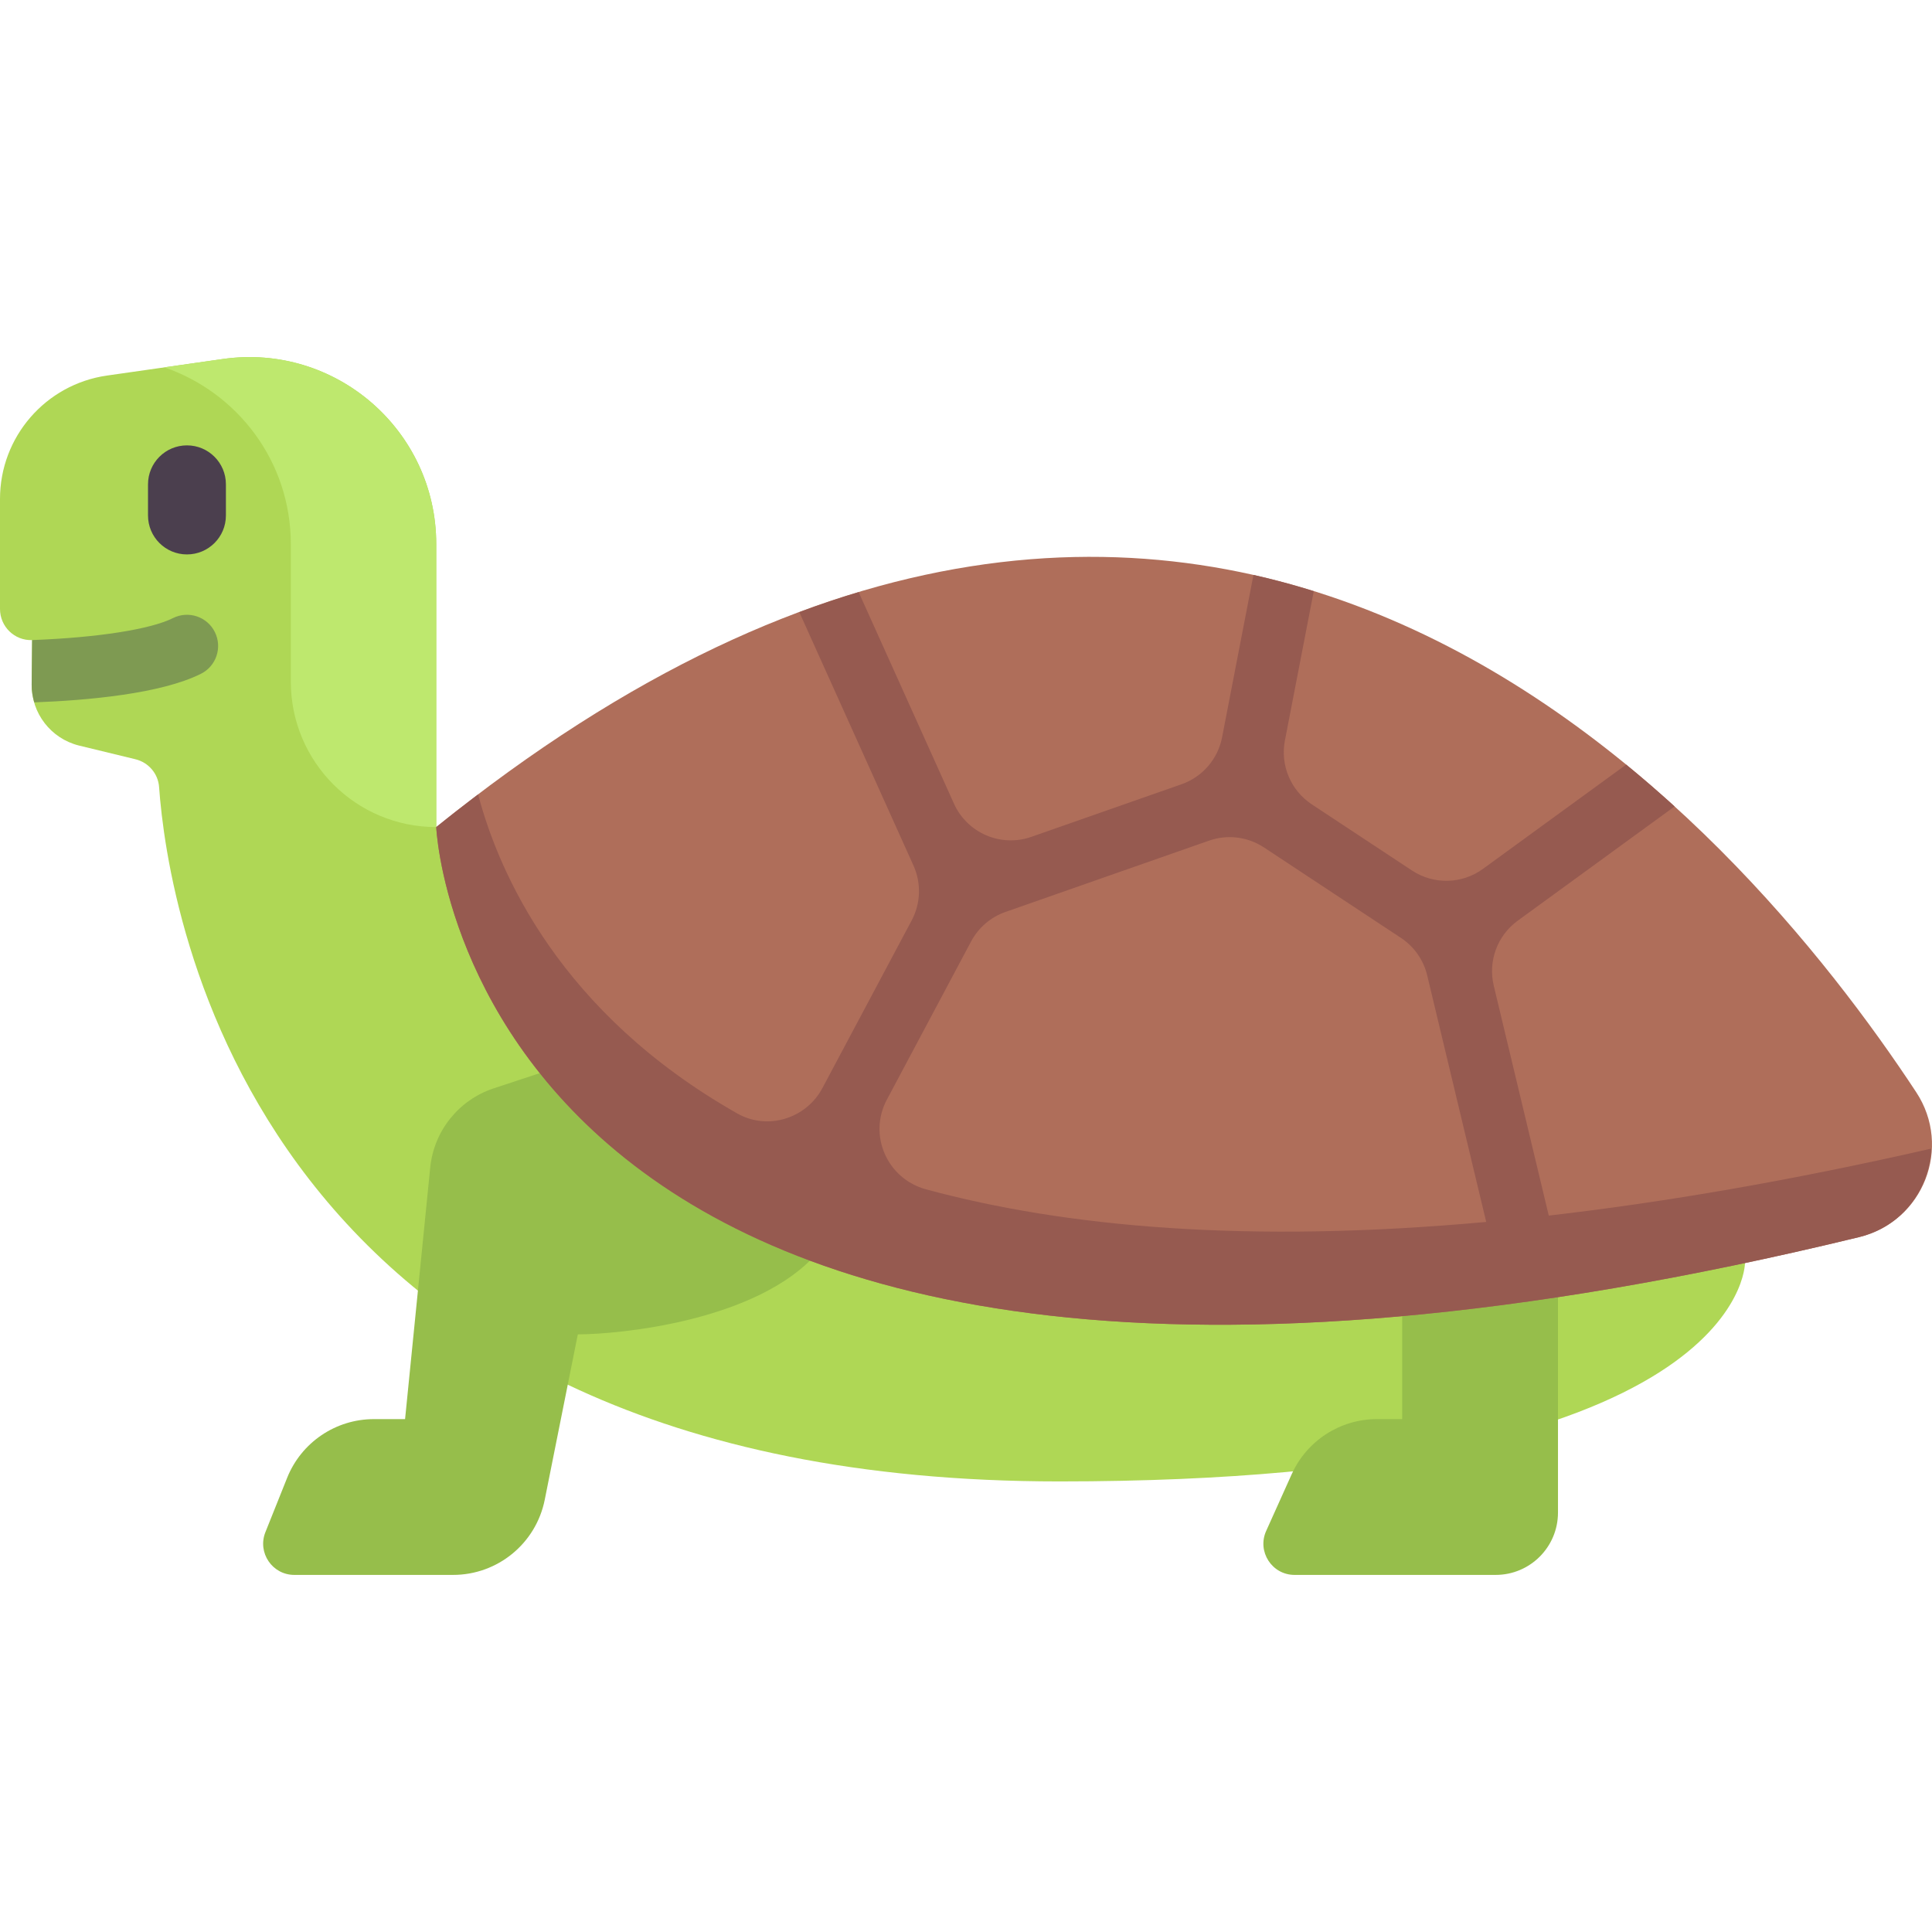
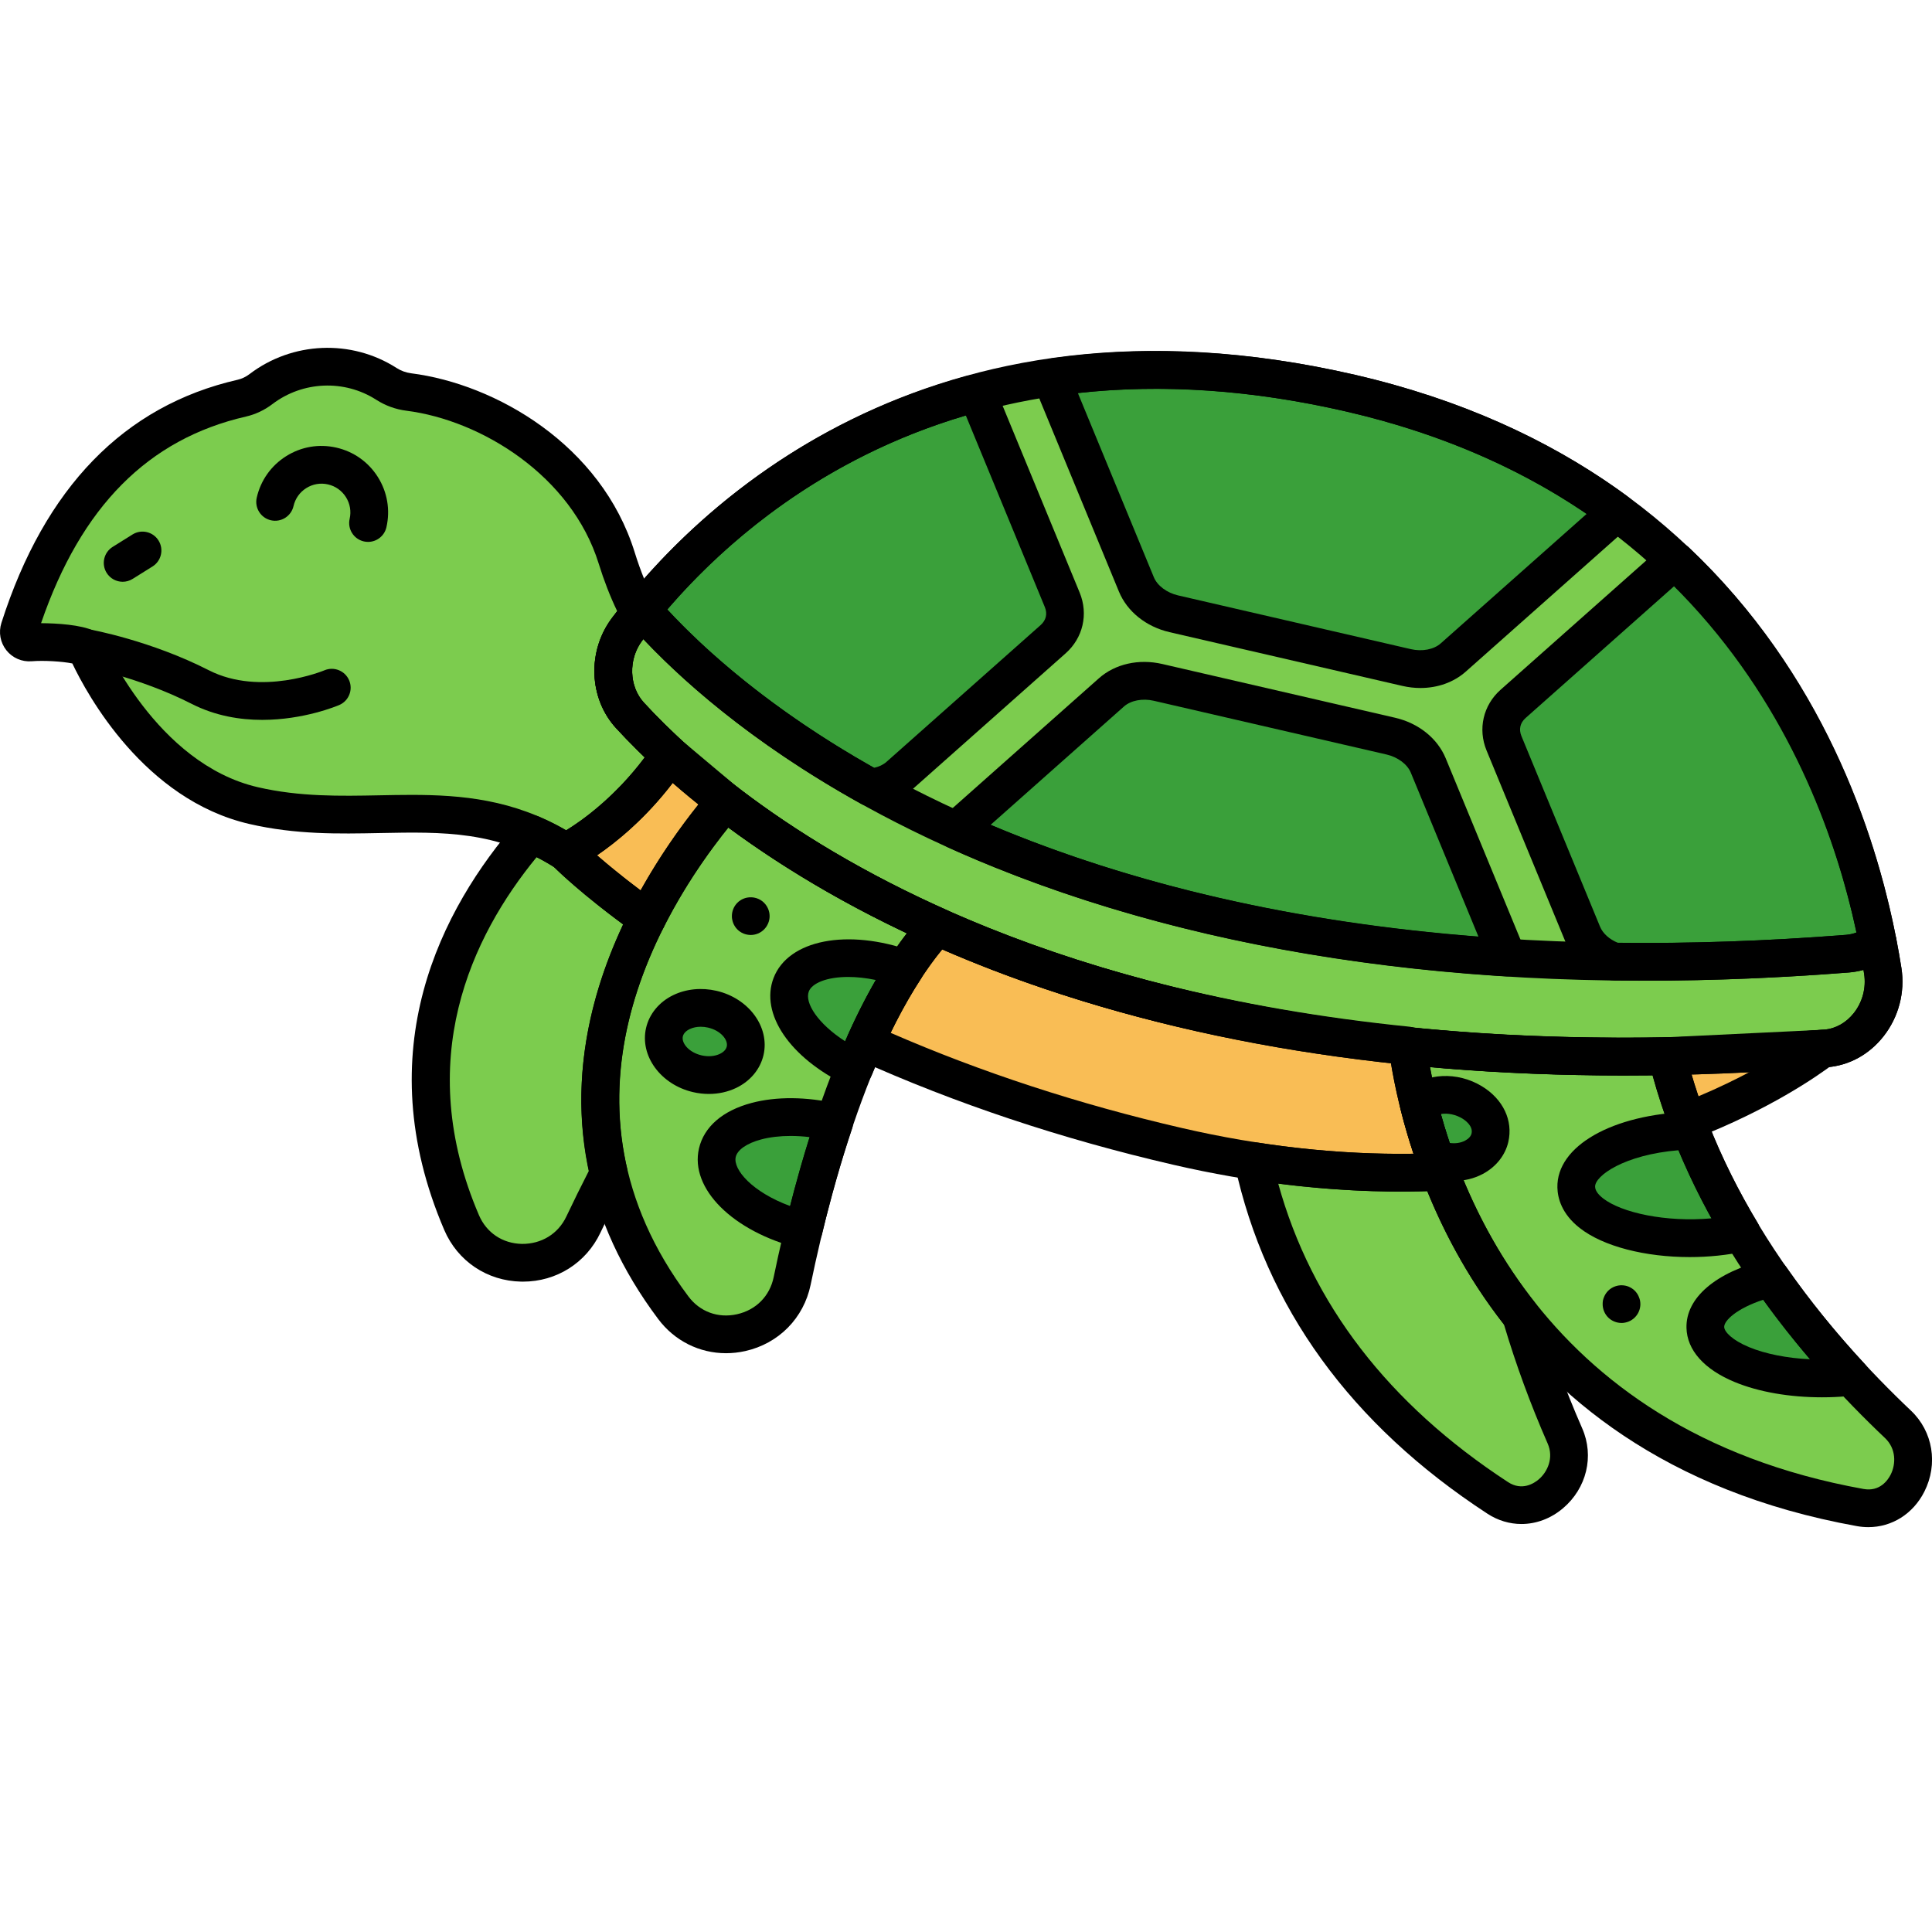
- <svg xmlns="http://www.w3.org/2000/svg" version="1.1" id="Capa_1" x="0px" y="0px" viewBox="0 0 512 512" style="enable-background:new 0 0 512 512;" xml:space="preserve">
-   <path style="fill:#AFD755;" d="M115.607,219.184v-74.996c0-30.151-26.705-53.312-56.553-49.048l-30.695,4.385  C12.087,101.85,0,115.786,0,132.224v29.152c0,4.675,3.841,8.428,8.513,8.256l-0.121,11.747c-0.079,7.641,5.096,14.339,12.509,16.192  l14.976,3.635c3.469,0.842,6.028,3.804,6.282,7.365c2.285,32.083,24.412,184.022,238.602,184.022  c181.668,0,181.668-57.803,181.668-57.803v-16.515L115.607,219.184z" />
-   <g>
-     <path style="fill:#96BE4B;" d="M216.591,332.038l-67.781-49.546l-17.983,5.937c-9.253,3.055-15.84,11.271-16.809,20.966   l-6.669,66.684h-8.257c-10.13,0-19.239,6.167-23.001,15.572l-5.757,14.391c-2.17,5.424,1.825,11.325,7.667,11.325h42.07   c11.809,0,21.976-8.335,24.291-19.914l8.767-43.835C164.336,353.608,200.83,350.051,216.591,332.038z" />
-     <path style="fill:#96BE4B;" d="M371.594,334.791v41.288h-6.691c-9.748,0-18.591,5.717-22.591,14.607l-6.766,15.035   c-2.459,5.464,1.538,11.646,7.53,11.646h53.29c9.121,0,16.515-7.394,16.515-16.515v-66.061H371.594z" />
+ <svg xmlns="http://www.w3.org/2000/svg" enable-background="new 0 0 256 256" height="50" viewBox="0 0 256 256" width="50">
+   <path d="m86.328 97.744c-1.077-1.064-2.026-2.053-2.852-2.952-1.396-1.519-2.142-3.505-2.216-5.543-.018-.509.005-1.022.071-1.532.099-.764.294-1.521.586-2.249.291-.728.68-1.426 1.167-2.074.499-.663 1.059-1.378 1.654-2.117-1.071-1.987-2.107-4.399-3.022-7.343-4.124-13.278-17.541-20.721-27.545-21.992-1.062-.135-2.074-.503-2.975-1.081-5.113-3.279-11.743-3.018-16.618.695-.75.572-1.613.988-2.533 1.199-10.853 2.485-22.851 9.81-29.477 30.542-.303.947.435 1.91 1.425 1.829 1.934-.16 5.831.015 7.405.726 0 0 7.236 17.436 22.203 20.891 14.968 3.456 27.633-2.629 41.367 6.172 0 0 7.524-3.621 13.761-12.886-.86-.791-1.663-1.556-2.401-2.285z" fill="#7ccc4e" />
+   <path d="m88.73 100.031c-6.237 9.265-13.761 12.886-13.761 12.886s3.517 3.603 10.768 8.786c3.382-6.697 7.457-12.077 10.365-15.48z" fill="#f9bd55" />
+   <path d="m220.899 139.944c.724 2.961 1.638 5.829 2.68 8.616 9.527-3.701 15.597-7.861 17.91-9.608z" fill="#f9bd55" />
+   <path d="m186.491 138.587-.014-.061c-21.724-2.203-43.057-7.1-62.316-15.754-3.714 4.09-6.851 9.456-9.495 15.332 11.27 5.083 25.014 10.021 41.39 13.802 12.956 2.991 24.557 3.826 34.752 3.368-2.677-7.024-3.835-13.119-4.317-16.687z" fill="#f9bd55" />
+   <path d="m85.732 121.699c-7.247-5.181-10.763-8.782-10.763-8.782-1.527-.978-3.039-1.764-4.544-2.408-10.04 11.534-18.805 29.216-9.261 51.486 2.992 6.982 12.883 7.135 16.138.272 1.02-2.152 2.146-4.437 3.368-6.791-2.967-12.67.375-24.497 5.062-33.777z" fill="#7ccc4e" />
+   <path d="m201.541 174.314c-5.055-6.372-8.458-13.045-10.743-19.039-7.492.337-15.75-.035-24.739-1.438 3.21 14.77 11.939 31.287 32.398 44.643 5.106 3.333 11.353-2.62 8.907-8.205-2.015-4.6-4.082-10.005-5.823-15.961z" fill="#7ccc4e" />
+   <path d="m251.49 188.731c-11.023-10.431-25.366-27.423-30.591-48.786-12.423.222-23.874-.284-34.408-1.357 1.617 11.965 10.694 52.286 59.991 61.17 6.002 1.081 9.437-6.836 5.008-11.027z" fill="#7ccc4e" />
+   <path d="m124.174 122.757c-11.936-5.344-21.165-11.22-28.072-16.535-8.786 10.286-28.274 38.533-6.883 67.063 4.557 6.078 14.204 3.89 15.745-3.548 3.062-14.78 8.965-35.713 19.21-46.98z" fill="#7ccc4e" />
+   <g fill="#3aa03a">
+     <path d="m110.35 148.674c-7.528-1.738-14.377.084-15.297 4.07-.898 3.89 4.189 8.395 11.432 10.225 1.101-4.563 2.442-9.422 4.06-14.244-.066-.016-.129-.036-.195-.051z" />
+     <path d="m104.839 130.476c-1.324 3.444 2.342 8.121 8.363 11.04 1.926-4.742 4.159-9.238 6.718-13.158-6.985-2.485-13.657-1.588-15.081 2.118z" />
+     <ellipse cx="93.389" cy="138.002" rx="4.389" ry="5.486" transform="matrix(.225 -.974 .974 .225 -62.084 197.953)" />
+     <path d="m187.987 146.305c.545 2.192 1.255 4.62 2.167 7.2 3.429 1.33 6.699-.279 7.268-2.746 1-4.327-5.795-7.572-9.435-4.454z" />
+     <path d="m230.775 163.349c-2.537-4.217-4.824-8.738-6.707-13.534-8.51.262-15.297 3.585-15.206 7.484.128 5.492 12.39 8.138 21.913 6.05z" />
+     <path d="m234.653 169.331c-5.212 1.302-8.752 3.783-8.687 6.557.092 3.938 7.401 6.961 16.326 6.752 1.018-.024 2.01-.094 2.974-.196-3.556-3.831-7.201-8.226-10.613-13.113z" />
  </g>
-   <path style="fill:#4B3F4E;" d="M49.546,146.929c-5.701,0-10.322-4.621-10.322-10.322v-8.258c0-5.701,4.621-10.322,10.322-10.322  s10.322,4.621,10.322,10.322v8.258C59.868,142.309,55.247,146.929,49.546,146.929z" />
-   <path style="fill:#7E9A52;" d="M9.087,186.137c14.375-0.544,33.602-2.301,44.152-7.568c4.08-2.036,5.734-6.996,3.693-11.076  c-2.032-4.084-7.008-5.738-11.08-3.697c-5.999,2.995-19.957,5.174-37.361,5.833c0.008-0.001,0.014,0.004,0.022,0.004L8.392,181.38  C8.375,183.027,8.646,184.616,9.087,186.137z" />
-   <path style="fill:#BEE86E;" d="M59.054,95.14l-15.492,2.213c19.274,6.624,33.508,24.841,33.508,46.835v36.46  c0,21.283,17.253,38.536,38.536,38.536l0,0v-74.996C115.607,114.037,88.902,90.876,59.054,95.14z" />
-   <path style="fill:#AF6E5A;" d="M115.607,219.184c0,0,8.258,198.183,377.015,108.679c17.211-4.178,24.74-23.907,15.203-38.405  C461.179,218.544,321.545,53.019,115.607,219.184z" />
-   <path style="fill:#965A50;" d="M410.442,322.145L395.857,261.2c-1.552-6.486,0.949-13.268,6.339-17.194l41.59-30.288  c-4.131-3.759-8.413-7.463-12.841-11.086l-37.937,27.628c-5.57,4.057-13.073,4.228-18.824,0.431l-26.554-17.536  c-5.574-3.681-8.381-10.356-7.114-16.914l7.645-39.574c-5.226-1.628-10.546-3.084-15.982-4.304l-8.31,43.02  c-1.115,5.77-5.211,10.512-10.757,12.455l-39.789,13.934c-8.087,2.832-16.997-0.991-20.516-8.803l-25.251-56.048  c-5.184,1.553-10.428,3.319-15.732,5.3l30.258,67.16c2.1,4.661,1.923,10.033-0.48,14.545l-23.651,44.422  c-4.32,8.115-14.547,11.277-22.545,6.744c-46.972-26.621-63.194-63.7-68.704-84.564c-3.679,2.789-7.373,5.653-11.096,8.656  c0,0,8.258,198.183,377.015,108.678c11.666-2.832,18.715-12.823,19.185-23.473C474.519,312.915,440.91,318.635,410.442,322.145z   M235.027,291.421l22.323-41.925c1.949-3.661,5.204-6.454,9.118-7.825l53.94-18.894c4.869-1.706,10.255-1.038,14.561,1.805  l36.295,23.968c3.497,2.309,5.985,5.862,6.961,9.938l15.636,65.335c-63.033,5.765-111.394,1.398-148.444-8.634  C235.108,312.399,230.008,300.848,235.027,291.421z" />
-   <g>
- </g>
-   <g>
- </g>
-   <g>
- </g>
-   <g>
- </g>
-   <g>
- </g>
-   <g>
- </g>
-   <g>
- </g>
-   <g>
- </g>
-   <g>
- </g>
-   <g>
- </g>
-   <g>
- </g>
-   <g>
- </g>
-   <g>
- </g>
-   <g>
- </g>
-   <g>
- </g>
+   <path d="m83.476 94.793c13.21 14.376 57.904 52.038 158.425 44.131 4.788-.377 8.367-5.191 7.577-10.269-3.059-19.649-15.979-63.968-70.494-76.554-55.786-12.879-85.737 17.775-95.899 31.295-2.596 3.453-2.4 8.359.391 11.397z" fill="#7ccc4e" />
+   <path d="m248.811 124.858c-1.158.846-2.526 1.391-4.011 1.508-100.52 7.907-145.214-29.755-158.424-44.131-.446-.485-.817-1.021-1.13-1.588-.8.974-1.521 1.896-2.162 2.748-2.595 3.453-2.399 8.36.392 11.397 13.21 14.376 57.904 52.038 158.425 44.131 4.788-.376 8.367-5.19 7.577-10.269-.184-1.178-.405-2.451-.667-3.796z" fill="#7ccc4e" />
+   <path d="m192.557 87.128 20.433-18.133c.439-.389.778-.836 1.036-1.314-9.178-6.709-20.648-12.257-35.042-15.58-14.855-3.43-27.861-3.752-39.167-2.153-.069.731.037 1.49.344 2.233l10.416 25.255c.775 1.88 2.667 3.364 4.963 3.894l30.849 7.122c2.296.53 4.647.025 6.168-1.324z" fill="#3aa03a" />
+   <path d="m248.807 124.86c-2.578-13.271-9.285-34.004-26.731-50.5-.417.216-.807.471-1.15.775l-20.433 18.133c-1.521 1.35-1.98 3.339-1.205 5.219l10.416 25.255c.686 1.665 2.25 3.016 4.193 3.672 9.66.132 19.95-.188 30.903-1.05 1.484-.115 2.849-.659 4.007-1.504z" fill="#3aa03a" />
+   <path d="m199.73 126.875c-.023-.062-.036-.124-.061-.185l-10.416-25.255c-.775-1.88-2.667-3.364-4.963-3.894l-30.849-7.122c-2.296-.53-4.647-.025-6.168 1.324l-20.433 18.133c-.054.048-.097.103-.148.152 17.82 8.034 41.73 14.885 73.038 16.847z" fill="#3aa03a" />
+   <path d="m140.751 79.477-10.416-25.256c-.311-.753-.807-1.438-1.43-2.028-22.132 6.067-36.297 19.497-43.659 28.455.312.566.684 1.102 1.129 1.587 4.9 5.333 14.138 13.87 28.946 22.096 1.453-.109 2.8-.622 3.792-1.502l20.433-18.133c1.521-1.35 1.981-3.339 1.205-5.219z" fill="#3aa03a" />
+   <path d="m34.743 95.388c-2.949 0-6.217-.527-9.349-2.125-7.003-3.573-14.367-4.936-14.44-4.949-1.358-.246-2.261-1.546-2.015-2.904.245-1.359 1.541-2.258 2.902-2.016.328.059 8.142 1.495 15.826 5.416 6.881 3.513 15.232.047 15.316.012 1.271-.54 2.737.053 3.278 1.319.541 1.268-.044 2.733-1.31 3.277-.276.118-4.681 1.97-10.208 1.97z" />
+   <path d="m16.254 77.087c-.833 0-1.647-.417-2.122-1.176-.731-1.171-.376-2.713.795-3.445l2.632-1.645c1.169-.731 2.713-.377 3.445.795.731 1.171.376 2.713-.795 3.445l-2.632 1.645c-.412.258-.87.381-1.323.381z" />
+   <path d="m48.77 71.804c-.184 0-.37-.021-.557-.063-1.347-.306-2.189-1.646-1.883-2.992.226-.993.051-2.014-.491-2.876-.543-.862-1.389-1.461-2.382-1.687-.989-.227-2.014-.052-2.876.491s-1.461 1.388-1.688 2.381c-.307 1.346-1.646 2.188-2.992 1.883-1.346-.306-2.189-1.646-1.883-2.992.521-2.295 1.906-4.25 3.899-5.504 1.99-1.254 4.352-1.659 6.648-1.134 2.295.521 4.25 1.906 5.504 3.898 1.254 1.993 1.657 4.354 1.135 6.649-.263 1.16-1.293 1.946-2.434 1.946z" />
+   <path d="m74.969 115.417c-.471 0-.939-.133-1.349-.395-7.72-4.948-14.917-4.804-23.251-4.64-5.488.109-11.169.222-17.329-1.201-13.951-3.221-21.516-17.191-23.455-21.271-1.36-.272-3.789-.42-5.385-.29-1.297.103-2.544-.436-3.351-1.451-.814-1.024-1.062-2.382-.662-3.631 5.732-17.936 16.263-28.776 31.301-32.219.552-.126 1.097-.386 1.574-.75 5.673-4.321 13.501-4.647 19.483-.812.593.38 1.246.617 1.94.706 11.154 1.417 25.181 9.447 29.618 23.73.795 2.563 1.749 4.884 2.835 6.899.477.885.377 1.97-.254 2.753-.576.716-1.12 1.41-1.604 2.053-.344.458-.628.964-.844 1.501-.21.524-.354 1.076-.426 1.638-.049.372-.066.748-.053 1.121.055 1.508.607 2.907 1.559 3.942.859.936 1.79 1.899 2.768 2.864.719.709 1.5 1.455 2.338 2.227.908.836 1.07 2.211.381 3.235-6.541 9.715-14.419 13.583-14.751 13.742-.343.166-.713.249-1.083.249zm-20.451-10.09c6.647 0 13.474.609 20.502 4.692 2.011-1.228 6.365-4.272 10.41-9.661-.295-.283-.58-.562-.857-.835 0 0 0 0-.001 0-1.034-1.021-2.022-2.044-2.937-3.04-1.755-1.91-2.775-4.447-2.872-7.143-.023-.648.007-1.303.09-1.945.126-.976.377-1.938.743-2.854.38-.947.881-1.836 1.489-2.647.222-.295.455-.599.698-.911-.927-1.922-1.749-4.037-2.454-6.307-3.613-11.631-15.549-18.993-25.473-20.253-1.437-.182-2.785-.672-4.009-1.456-4.219-2.706-9.746-2.473-13.755.579-1.039.792-2.246 1.362-3.488 1.647-12.97 2.969-21.867 11.933-27.163 27.382 2.131.012 5.224.203 6.987 1 .578.261 1.035.733 1.278 1.319.067.16 6.952 16.295 20.458 19.414 5.556 1.283 10.92 1.177 16.105 1.074 1.409-.028 2.825-.055 4.249-.055z" />
+   <path d="m99.479 123.89c-.17 0-.33-.02-.489-.05-.16-.03-.32-.08-.471-.14-.149-.06-.3-.14-.43-.23-.14-.09-.271-.2-.38-.31-.12-.12-.22-.24-.311-.38-.09-.14-.17-.28-.229-.43-.061-.15-.11-.31-.14-.47-.04-.16-.051-.33-.051-.49 0-.66.261-1.3.73-1.77.109-.11.24-.22.38-.31.13-.09.28-.17.43-.23s.311-.11.471-.14c.81-.16 1.68.1 2.25.68.47.47.739 1.11.739 1.77s-.27 1.3-.739 1.77c-.459.46-1.099.73-1.76.73z" />
+   <path d="m214.859 175.3c-.659 0-1.31-.27-1.77-.73-.47-.47-.73-1.11-.73-1.77 0-.16.011-.33.04-.49.04-.16.08-.31.15-.46.06-.16.14-.3.23-.44.09-.13.189-.26.31-.38.58-.58 1.44-.84 2.25-.68.16.03.32.08.47.14.15.07.3.14.431.23.14.09.27.2.38.31.12.12.22.25.31.38.09.14.17.28.23.44.069.15.109.3.149.46.03.16.05.33.05.49 0 .66-.27 1.31-.739 1.77-.11.11-.24.22-.38.31-.131.09-.28.17-.431.23-.149.06-.31.11-.47.14-.159.04-.319.05-.48.05z" />
+   <path d="m85.737 124.203c-.517 0-1.025-.16-1.454-.466-7.347-5.251-10.953-8.92-11.104-9.073-.562-.576-.812-1.388-.673-2.18.14-.793.652-1.47 1.378-1.819.062-.031 7.029-3.5 12.771-12.029.396-.588 1.023-.981 1.726-1.08.702-.1 1.413.105 1.956.561l7.372 6.191c.511.429.829 1.044.884 1.708.056.665-.157 1.323-.59 1.83-2.754 3.224-6.73 8.44-10.034 14.984-.329.651-.926 1.126-1.634 1.301-.197.048-.398.072-.598.072zm-6.627-10.869c1.345 1.172 3.267 2.767 5.772 4.646 2.579-4.641 5.382-8.534 7.711-11.439l-3.406-2.86c-3.657 4.792-7.499 7.894-10.077 9.653z" />
+   <path d="m223.579 151.061c-.349 0-.697-.073-1.022-.219-.61-.273-1.085-.78-1.319-1.406-1.149-3.075-2.055-5.985-2.768-8.897-.177-.725-.021-1.492.426-2.09.446-.598 1.137-.966 1.883-1.001l20.591-.991c1.091-.046 2.098.615 2.471 1.646s.031 2.186-.845 2.846c-2.257 1.704-8.579 6.084-18.511 9.943-.292.112-.599.169-.906.169zm.538-8.769c.287.98.6 1.969.94 2.973 2.68-1.131 5.029-2.278 7.041-3.357z" />
+   <path d="m185.595 157.891c-9.783 0-19.883-1.189-30.102-3.548-14.826-3.423-28.908-8.119-41.855-13.958-1.257-.567-1.817-2.046-1.252-3.305 2.994-6.654 6.333-12.033 9.924-15.987.728-.801 1.889-1.042 2.875-.6 17.747 7.974 38.453 13.205 61.544 15.547 1.058.107 1.931.871 2.179 1.904.021.082.05.227.062.31.404 2.993 1.483 9.068 4.175 16.131.286.75.194 1.591-.246 2.262s-1.176 1.09-1.978 1.126c-1.765.078-3.541.118-5.326.118zm-67.585-21.038c12.007 5.23 24.982 9.472 38.608 12.617 10.444 2.412 20.735 3.548 30.681 3.408-1.577-4.735-2.483-8.9-3.002-12.067-22.124-2.41-42.106-7.452-59.453-15.003-2.403 2.932-4.693 6.633-6.834 11.045z" />
+   <path d="m69.291 169.824c-.075 0-.151 0-.228-.002-4.518-.085-8.425-2.708-10.197-6.842-10.206-23.815-.373-42.571 9.673-54.113.712-.818 1.872-1.084 2.869-.657 1.725.738 3.33 1.589 4.91 2.602.159.102.307.222.439.358.032.033 3.486 3.533 10.428 8.495 1.003.717 1.334 2.06.777 3.161-5.608 11.106-7.243 21.899-4.858 32.08.136.581.06 1.191-.216 1.721-1.124 2.167-2.244 4.426-3.328 6.711-1.904 4.016-5.825 6.486-10.269 6.486zm1.811-56.243c-8.653 10.545-16.416 26.95-7.64 47.43 1.002 2.339 3.132 3.764 5.696 3.813 2.563.021 4.785-1.307 5.885-3.627.975-2.056 1.979-4.09 2.989-6.061-2.23-10.485-.707-21.452 4.534-32.646-5.354-3.957-8.363-6.816-9.169-7.609-.752-.474-1.513-.905-2.295-1.3z" />
+   <path d="m201.598 201.937c-1.554 0-3.108-.451-4.507-1.364-18.119-11.829-29.382-27.375-33.475-46.206-.175-.805.059-1.646.624-2.246s1.388-.883 2.205-.755c8.252 1.288 16.405 1.764 24.241 1.411 1.077-.052 2.064.599 2.448 1.607 2.584 6.779 6.07 12.961 10.365 18.375.2.253.35.542.44.852 1.525 5.219 3.448 10.487 5.714 15.659 1.61 3.676.587 7.929-2.547 10.582-1.631 1.383-3.569 2.085-5.508 2.085zm-32.227-45.105c4.397 15.928 14.628 29.222 30.452 39.554 1.857 1.211 3.452.159 4.054-.35 1.191-1.009 2.024-2.873 1.197-4.76-2.284-5.213-4.232-10.525-5.795-15.795-4.12-5.269-7.53-11.195-10.157-17.643-6.429.189-13.054-.148-19.751-1.006z" />
+   <path d="m247.561 202.355c-.501 0-1.009-.045-1.521-.137-50.853-9.164-60.331-50.764-62.025-63.295-.103-.759.148-1.523.681-2.074.532-.55 1.284-.827 2.051-.749 10.831 1.104 22.309 1.556 34.108 1.345h.045c1.15 0 2.154.786 2.429 1.906 5.074 20.745 19.05 37.316 29.882 47.564 2.914 2.758 3.628 7.073 1.775 10.737-1.499 2.962-4.312 4.703-7.425 4.703zm-58.088-60.972c2.655 14.312 13.558 48.004 57.453 55.914 2.182.392 3.241-1.198 3.597-1.901.704-1.394.745-3.434-.751-4.85-10.983-10.394-25.075-27.059-30.801-48.073-10.154.117-20.043-.246-29.498-1.09z" />
+   <path d="m96.2 179.307c-3.509 0-6.805-1.619-8.981-4.523-9.72-12.963-12.507-27.276-8.284-42.539 3.48-12.58 11.059-22.722 15.266-27.647.865-1.012 2.372-1.169 3.426-.358 8.027 6.176 17.304 11.638 27.569 16.234.731.328 1.262.986 1.426 1.771s-.059 1.6-.598 2.193c-9.766 10.739-15.511 30.836-18.611 45.805-.918 4.428-4.239 7.792-8.669 8.781-.852.19-1.705.283-2.544.283zm.303-69.652c-9.122 11.348-24.372 36.671-5.284 62.13 1.526 2.036 3.933 2.917 6.436 2.359 2.523-.563 4.341-2.4 4.861-4.915 2.999-14.479 8.442-33.641 17.646-45.567-8.649-4.084-16.586-8.784-23.659-14.007z" />
+   <path d="m106.484 165.469c-.205 0-.41-.025-.612-.076-8.784-2.22-14.482-7.899-13.255-13.211.663-2.874 3.136-5.017 6.963-6.035 3.274-.872 7.299-.839 11.332.092l.193.049c.665.18 1.272.638 1.598 1.246.324.607.431 1.334.212 1.987-1.447 4.314-2.794 9.037-4 14.036-.157.649-.567 1.208-1.139 1.553-.392.236-.84.359-1.292.359zm-1.727-14.95c-1.412 0-2.737.153-3.892.46-1.895.504-3.156 1.374-3.377 2.327-.382 1.653 2.179 4.65 7.206 6.5.812-3.174 1.678-6.229 2.59-9.132-.86-.104-1.709-.155-2.527-.155z" />
+   <path d="m113.202 144.016c-.374 0-.747-.084-1.091-.25-7.474-3.624-11.424-9.457-9.606-14.186 1.941-5.051 9.788-6.588 18.253-3.577.722.257 1.286.831 1.531 1.556.244.726.144 1.524-.275 2.166-2.323 3.558-4.508 7.842-6.495 12.732-.261.641-.774 1.145-1.42 1.393-.289.111-.593.166-.897.166zm-.82-14.565c-2.86 0-4.793.838-5.209 1.921 0 0 0 0-.001.001-.581 1.513 1.211 4.283 4.812 6.601 1.29-2.937 2.654-5.651 4.082-8.117-1.343-.282-2.583-.406-3.684-.406zm-7.543 1.025h.01z" />
+   <path d="m93.928 144.954c-.692 0-1.394-.079-2.089-.24-4.29-.991-7.086-4.808-6.231-8.509.431-1.87 1.749-3.457 3.617-4.354 1.707-.82 3.738-1.018 5.714-.562 4.29.991 7.086 4.808 6.231 8.509-.431 1.87-1.749 3.457-3.617 4.354-1.107.532-2.349.802-3.625.802zm-1.075-8.904c-.532 0-1.038.104-1.463.308-.289.139-.79.449-.911.971-.2.871.771 2.117 2.485 2.513.863.199 1.747.127 2.424-.197.289-.139.79-.449.911-.971.2-.871-.771-2.117-2.485-2.513-.322-.074-.646-.111-.961-.111z" />
+   <path d="m192.646 156.484c-1.126 0-2.279-.216-3.396-.649-.68-.264-1.21-.81-1.453-1.497-.871-2.464-1.623-4.963-2.236-7.43-.229-.918.081-1.887.799-2.502 2.628-2.25 6.734-2.448 9.988-.478 2.823 1.71 4.168 4.543 3.51 7.393-.408 1.769-1.642 3.313-3.383 4.235-1.164.617-2.477.928-3.829.928zm-.555-5.038c.746.106 1.459.002 2.045-.308.459-.243.77-.586.852-.941.233-1.015-.882-1.781-1.229-1.991-.807-.489-1.879-.757-2.841-.592.353 1.276.745 2.557 1.173 3.832z" />
+   <path d="m223.888 166.57c-5.839 0-11.43-1.389-14.575-3.859-2.379-1.868-2.917-3.942-2.95-5.353-.128-5.5 7.285-9.723 17.628-10.042 1.061-.014 2.018.602 2.404 1.585 1.735 4.421 3.93 8.848 6.522 13.159.415.69.472 1.538.153 2.278-.318.739-.974 1.28-1.761 1.453-2.405.527-4.936.779-7.421.779zm-1.466-14.159c-7.232.598-11.095 3.402-11.062 4.83.012.487.361 1.004 1.04 1.537 2.436 1.914 8.362 3.208 14.387 2.657-1.641-2.977-3.102-5.997-4.365-9.024z" />
+   <path d="m241.425 185.15c-4.316 0-8.392-.709-11.563-2.021-4.055-1.677-6.326-4.228-6.395-7.183-.093-3.983 3.862-7.362 10.581-9.04 1.006-.251 2.062.144 2.655.995 3.07 4.399 6.567 8.72 10.395 12.843.645.694.841 1.691.509 2.578-.332.886-1.137 1.509-2.077 1.609-1.082.114-2.152.185-3.18.209-.31.006-.619.01-.925.01zm-7.785-12.928c-3.55 1.169-5.194 2.772-5.175 3.607.016.638 1.057 1.748 3.307 2.679 2.17.897 5.023 1.457 8.071 1.603-2.202-2.579-4.277-5.217-6.203-7.889z" />
+   <path d="m215.088 142.507c-32.473 0-61.336-5.012-86.074-14.974-26.031-10.482-40.857-23.953-47.378-31.049-3.612-3.93-3.849-10.203-.55-14.59 10.583-14.082 41.366-45.407 98.46-32.229 56.327 13.004 69.397 59.303 72.402 78.606.5 3.211-.368 6.515-2.382 9.062-1.899 2.404-4.553 3.854-7.469 4.083-9.257.728-18.264 1.091-27.009 1.091zm-61.95-90.993c-38.212 0-59.741 22.323-68.056 33.384-1.843 2.452-1.739 6.055.235 8.204 6.235 6.786 20.445 19.68 45.564 29.794 30.678 12.354 67.966 16.907 110.823 13.536 1.514-.119 2.912-.9 3.939-2.199 1.152-1.459 1.649-3.352 1.362-5.192-2.848-18.298-15.232-62.186-68.586-74.503-9.128-2.109-17.547-3.024-25.281-3.024z" />
+   <path d="m215.088 142.507c-32.473 0-61.336-5.012-86.074-14.974-26.031-10.482-40.857-23.953-47.378-31.049-3.612-3.93-3.849-10.203-.55-14.59.703-.938 1.454-1.891 2.229-2.834.526-.64 1.338-.983 2.161-.902.826.076 1.56.557 1.96 1.282.231.421.494.792.78 1.102 6.236 6.787 20.446 19.681 45.564 29.795 30.677 12.354 67.965 16.908 110.824 13.536.966-.076 1.909-.434 2.73-1.034.689-.505 1.593-.622 2.388-.31.797.312 1.378 1.01 1.542 1.85.258 1.323.487 2.632.684 3.89.5 3.212-.368 6.515-2.382 9.062-1.899 2.404-4.553 3.854-7.469 4.083-9.257.73-18.264 1.093-27.009 1.093zm-129.846-57.821c-.054.071-.106.141-.159.211-1.844 2.452-1.74 6.055.234 8.204 6.235 6.786 20.445 19.68 45.564 29.794 30.678 12.354 67.966 16.907 110.823 13.536 1.514-.119 2.912-.9 3.939-2.199 1.152-1.459 1.649-3.352 1.362-5.192-.026-.174-.055-.349-.083-.524-.63.176-1.274.292-1.927.343-43.644 3.434-81.686-1.238-113.084-13.882-25.128-10.121-39.815-23.025-46.669-30.291z" />
+   <path d="m188.215 91.163c-.786 0-1.588-.09-2.389-.275l-30.849-7.122c-3.11-.718-5.62-2.729-6.713-5.377l-10.416-25.255c-.455-1.104-.63-2.254-.521-3.419.107-1.153.993-2.081 2.14-2.243 12.584-1.777 26.068-1.041 40.079 2.193 13.646 3.15 25.743 8.533 35.955 15.998 1.008.737 1.317 2.105.725 3.205-.411.762-.941 1.435-1.578 1.999l-20.432 18.132c-1.591 1.411-3.731 2.164-6.001 2.164zm-45.389-39.076 10.062 24.395c.462 1.121 1.724 2.067 3.215 2.412l30.849 7.122c1.492.345 3.039.046 3.946-.758l19.356-17.178c-9.169-6.229-19.863-10.78-31.833-13.543-12.423-2.869-24.382-3.692-35.595-2.45z" />
+   <path d="m218.047 129.943c-1.403 0-2.798-.009-4.185-.028-.261-.004-.519-.048-.766-.131-2.663-.9-4.742-2.754-5.705-5.088l-10.415-25.255c-1.173-2.843-.444-6 1.856-8.042l20.434-18.134c.478-.424 1.036-.803 1.66-1.125.943-.49 2.094-.326 2.867.404 17.613 16.655 24.658 37.383 27.467 51.84.185.952-.197 1.924-.98 2.496-1.569 1.146-3.396 1.83-5.283 1.979-9.177.721-18.223 1.084-26.95 1.084zm-3.687-5.022c9.727.117 19.897-.234 30.244-1.048.472-.037.938-.142 1.388-.309-2.798-13.184-9.254-31.113-24.124-45.923l-19.717 17.497c-.727.645-.923 1.496-.553 2.395l10.416 25.256c.369.896 1.233 1.675 2.346 2.132z" />
+   <path d="m199.741 129.375c-.056 0-.111-.002-.167-.005-27.794-1.742-52.661-7.482-73.909-17.062-.755-.34-1.292-1.032-1.436-1.848-.143-.815.127-1.648.721-2.225.05-.056.138-.146.235-.232l20.429-18.13c2.143-1.902 5.279-2.608 8.39-1.891l30.849 7.122c3.11.718 5.619 2.728 6.712 5.376l10.416 25.256c.046.111.083.222.117.334.289.792.15 1.651-.355 2.327-.472.632-1.22.978-2.002.978zm-68.479-20.08c18.869 7.967 40.577 12.939 64.635 14.805l-8.954-21.712c-.462-1.121-1.724-2.067-3.215-2.411l-30.849-7.122c-1.49-.346-3.04-.047-3.946.758z" />
+   <path d="m115.321 106.831c-.424 0-.842-.108-1.214-.314-14.887-8.271-24.299-16.85-29.572-22.59-.557-.605-1.054-1.302-1.478-2.071-.495-.896-.393-2.004.257-2.795 8.208-9.988 22.665-23.175 44.93-29.279.846-.23 1.746-.005 2.381.596.902.855 1.582 1.827 2.021 2.888l10.416 25.258c1.172 2.843.444 5.999-1.855 8.042l-20.435 18.133c-1.374 1.219-3.243 1.974-5.265 2.125-.062.005-.123.007-.186.007zm-26.904-26.07c4.976 5.374 13.698 13.267 27.396 20.98.652-.141 1.222-.41 1.642-.783l20.434-18.133c.727-.646.923-1.496.553-2.395-.001 0-.001 0-.001 0l-10.415-25.256c-.016-.039-.033-.078-.052-.117-19.039 5.624-31.842 16.738-39.557 25.704z" />
</svg>
